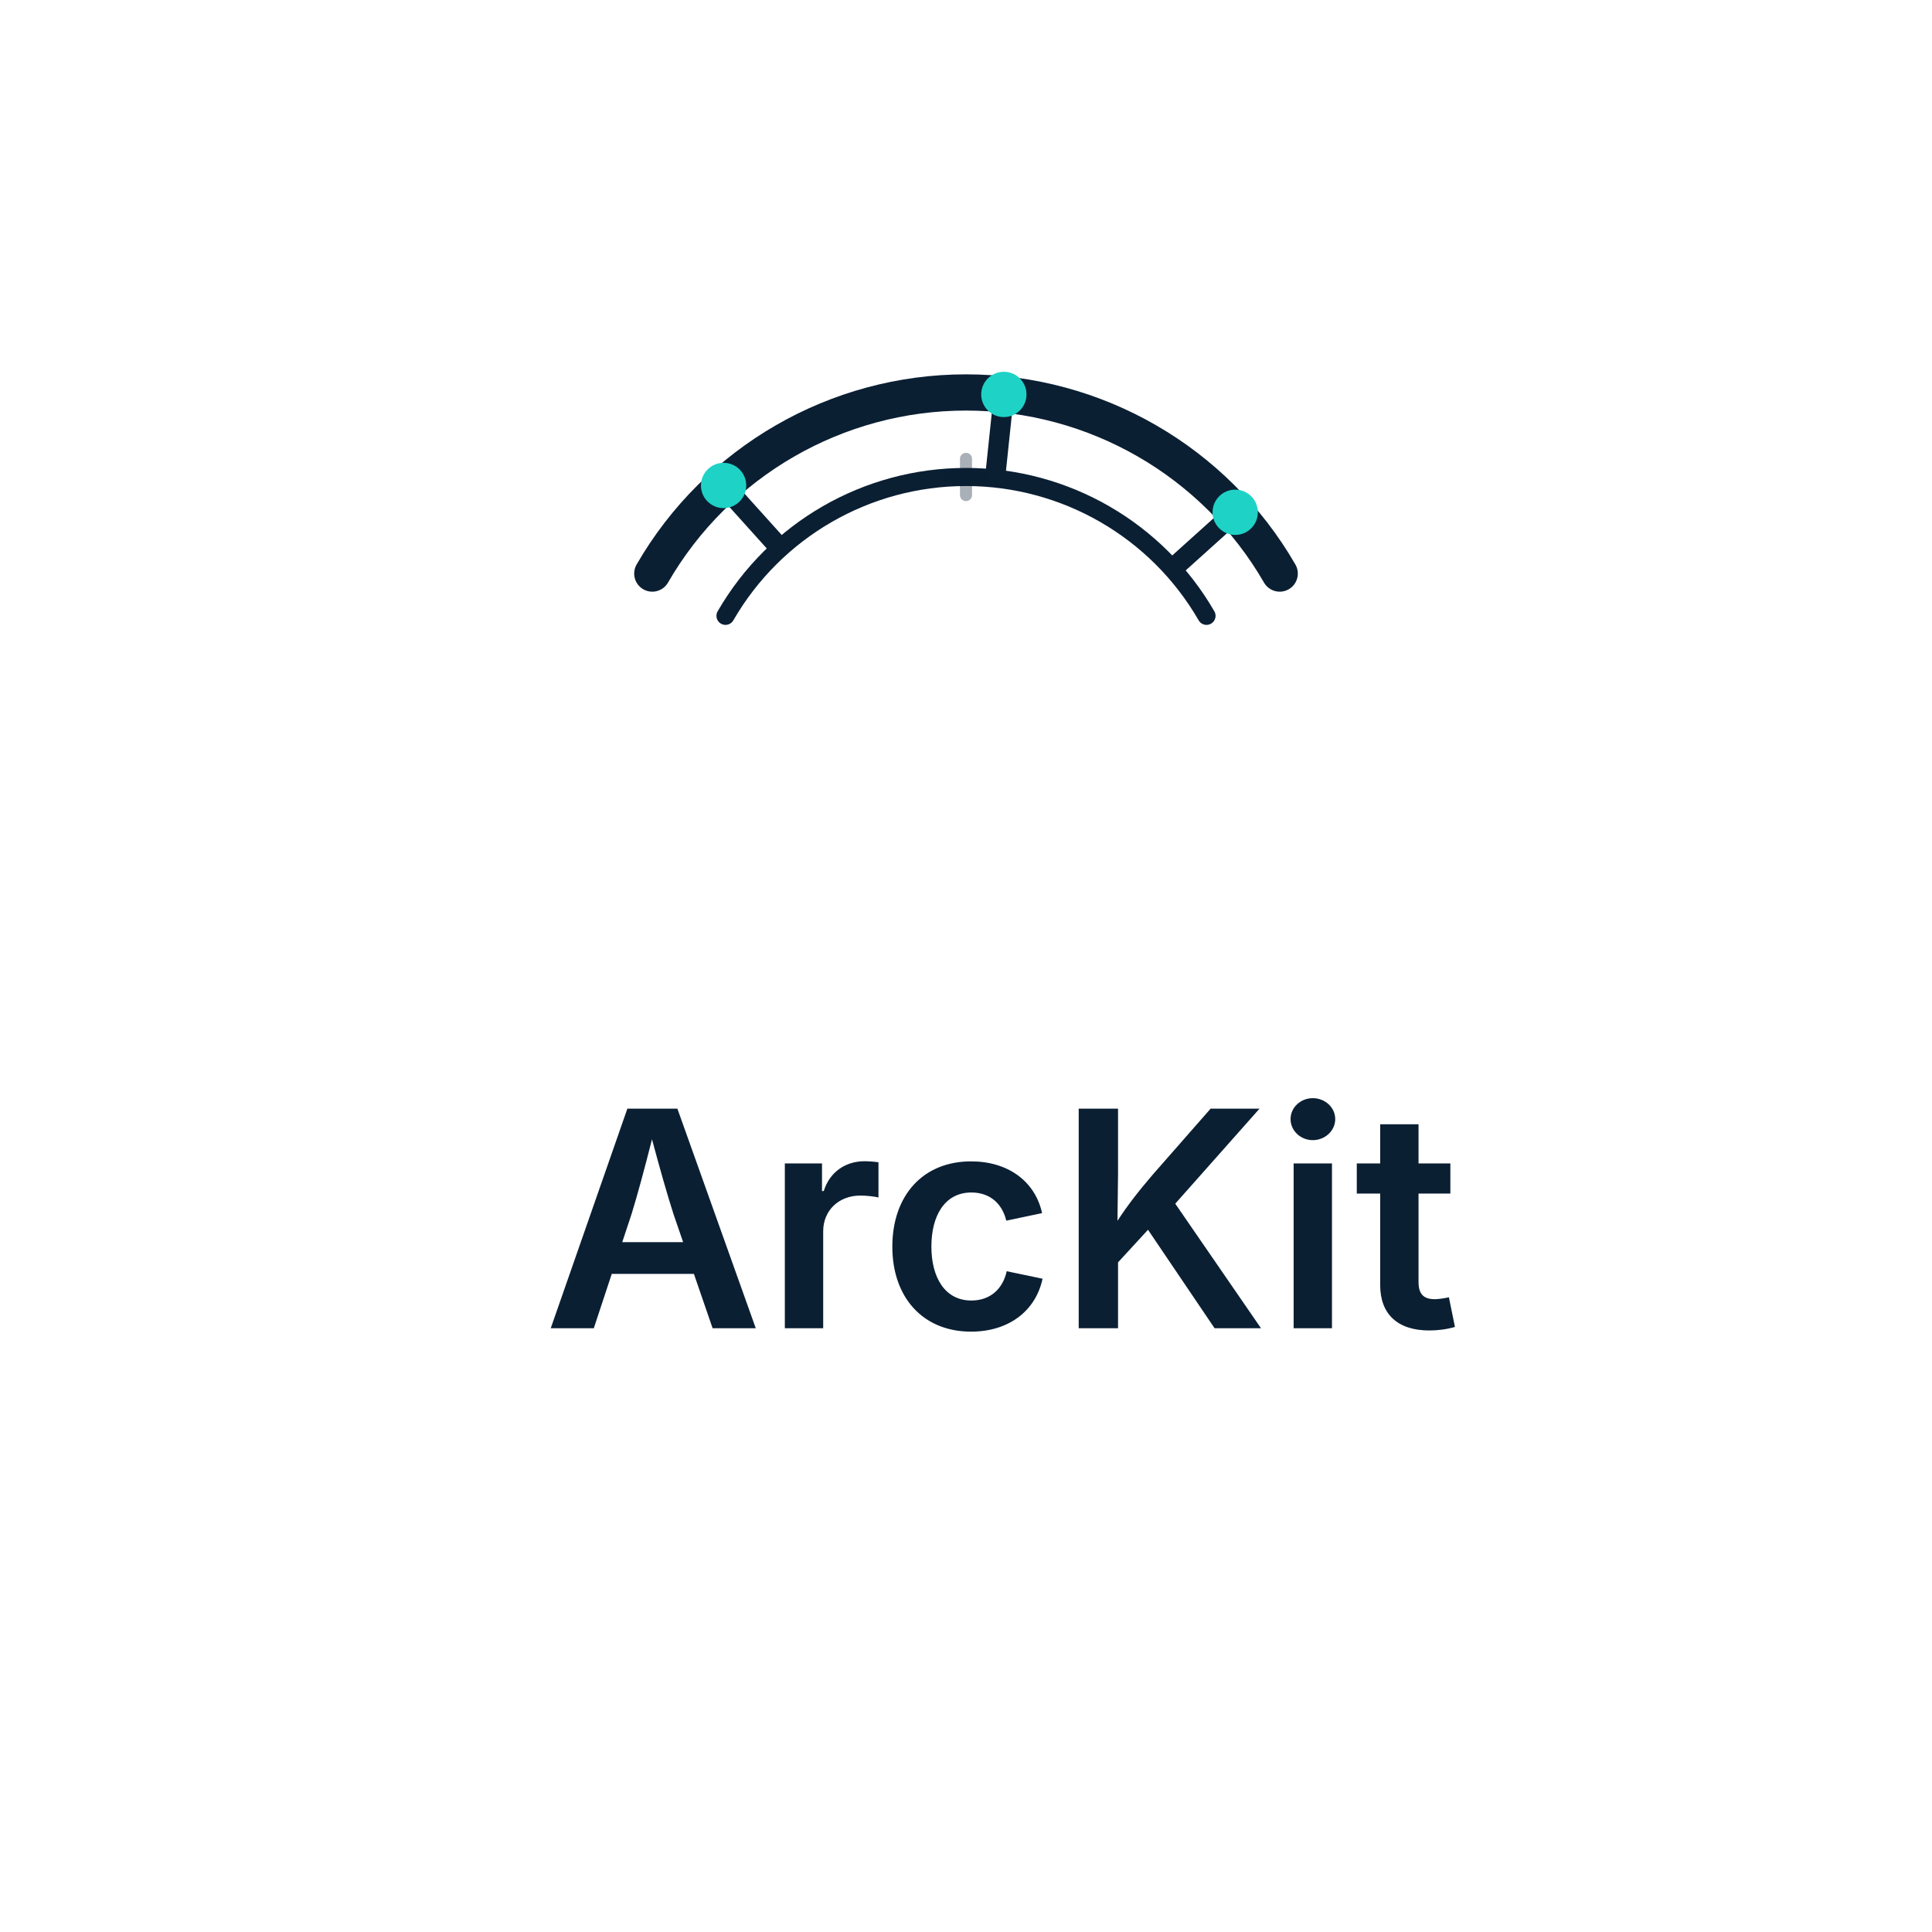
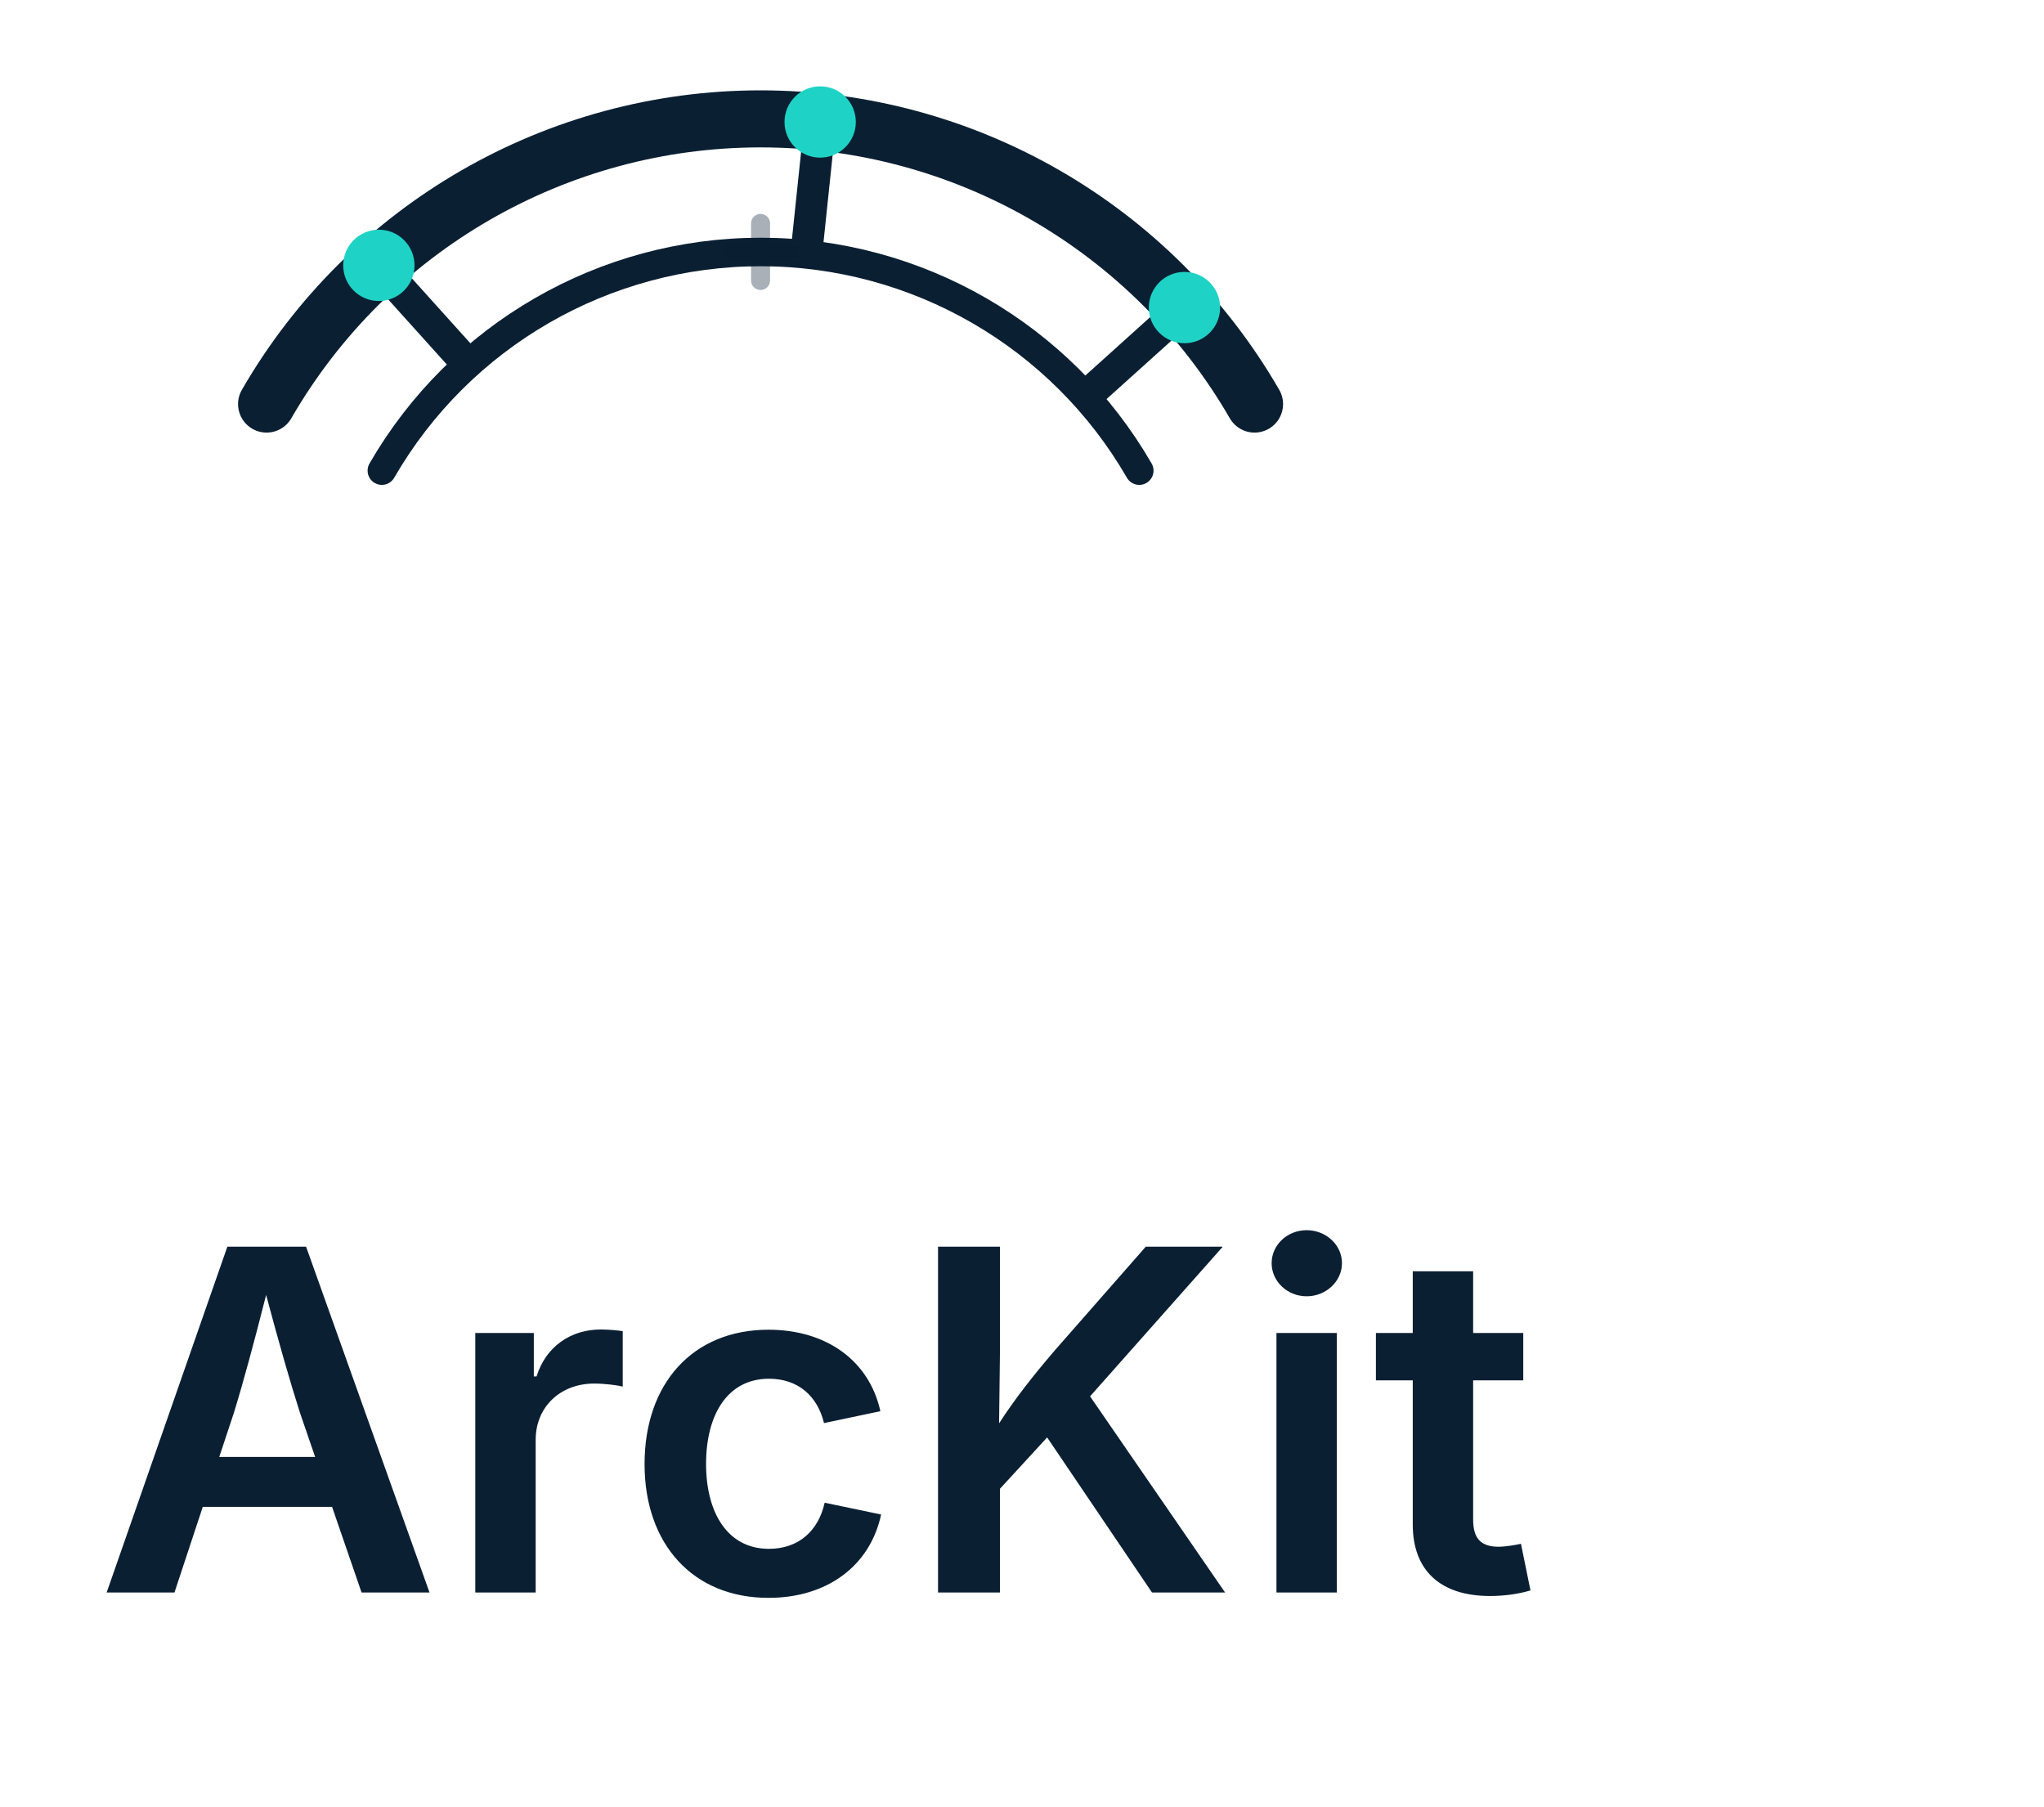
- <svg xmlns="http://www.w3.org/2000/svg" width="640" height="640" viewBox="0 0 640 640" role="img" aria-label="ArcKit logo">
+ <svg xmlns="http://www.w3.org/2000/svg" width="430" height="380" viewBox="160 105 430 380" role="img" aria-label="ArcKit logo">
  <g fill="none">
    <path d="M 216.08,190.00 A 120.00,120.00 0 0 1 423.92,190.00" stroke="#0B1F33" stroke-width="12" stroke-linecap="round" />
    <path d="M 240.33,204.00 A 92.00,92.00 0 0 1 399.67,204.00" stroke="#0B1F33" stroke-width="6.00" stroke-linecap="round" />
    <line x1="257.10" y1="180.14" x2="239.70" y2="160.82" stroke="#0B1F33" stroke-width="6.67" stroke-linecap="round" />
    <line x1="329.83" y1="156.51" x2="332.54" y2="130.66" stroke="#0B1F33" stroke-width="6.67" stroke-linecap="round" />
    <line x1="389.86" y1="187.10" x2="409.18" y2="169.70" stroke="#0B1F33" stroke-width="6.67" stroke-linecap="round" />
    <circle cx="239.70" cy="160.82" r="7.50" fill="#1ED3C6" />
    <circle cx="332.54" cy="130.66" r="7.50" fill="#1ED3C6" />
    <circle cx="409.18" cy="169.70" r="7.50" fill="#1ED3C6" />
    <line x1="314.00" y1="158.00" x2="326.00" y2="158.00" stroke="#0B1F33" stroke-opacity="0.35" stroke-width="4.00" stroke-linecap="round" />
    <line x1="320.00" y1="152.00" x2="320.00" y2="164.00" stroke="#0B1F33" stroke-opacity="0.35" stroke-width="4.00" stroke-linecap="round" />
  </g>
  <text x="180.0" y="440.0" font-family="Inter, IBM Plex Sans, SF Pro, -apple-system, system-ui, Segoe UI, Roboto, 'Helvetica Neue', Arial, sans-serif" font-size="100" font-weight="600" fill="#0B1F33" letter-spacing="0.5px">ArcKit</text>
</svg>
